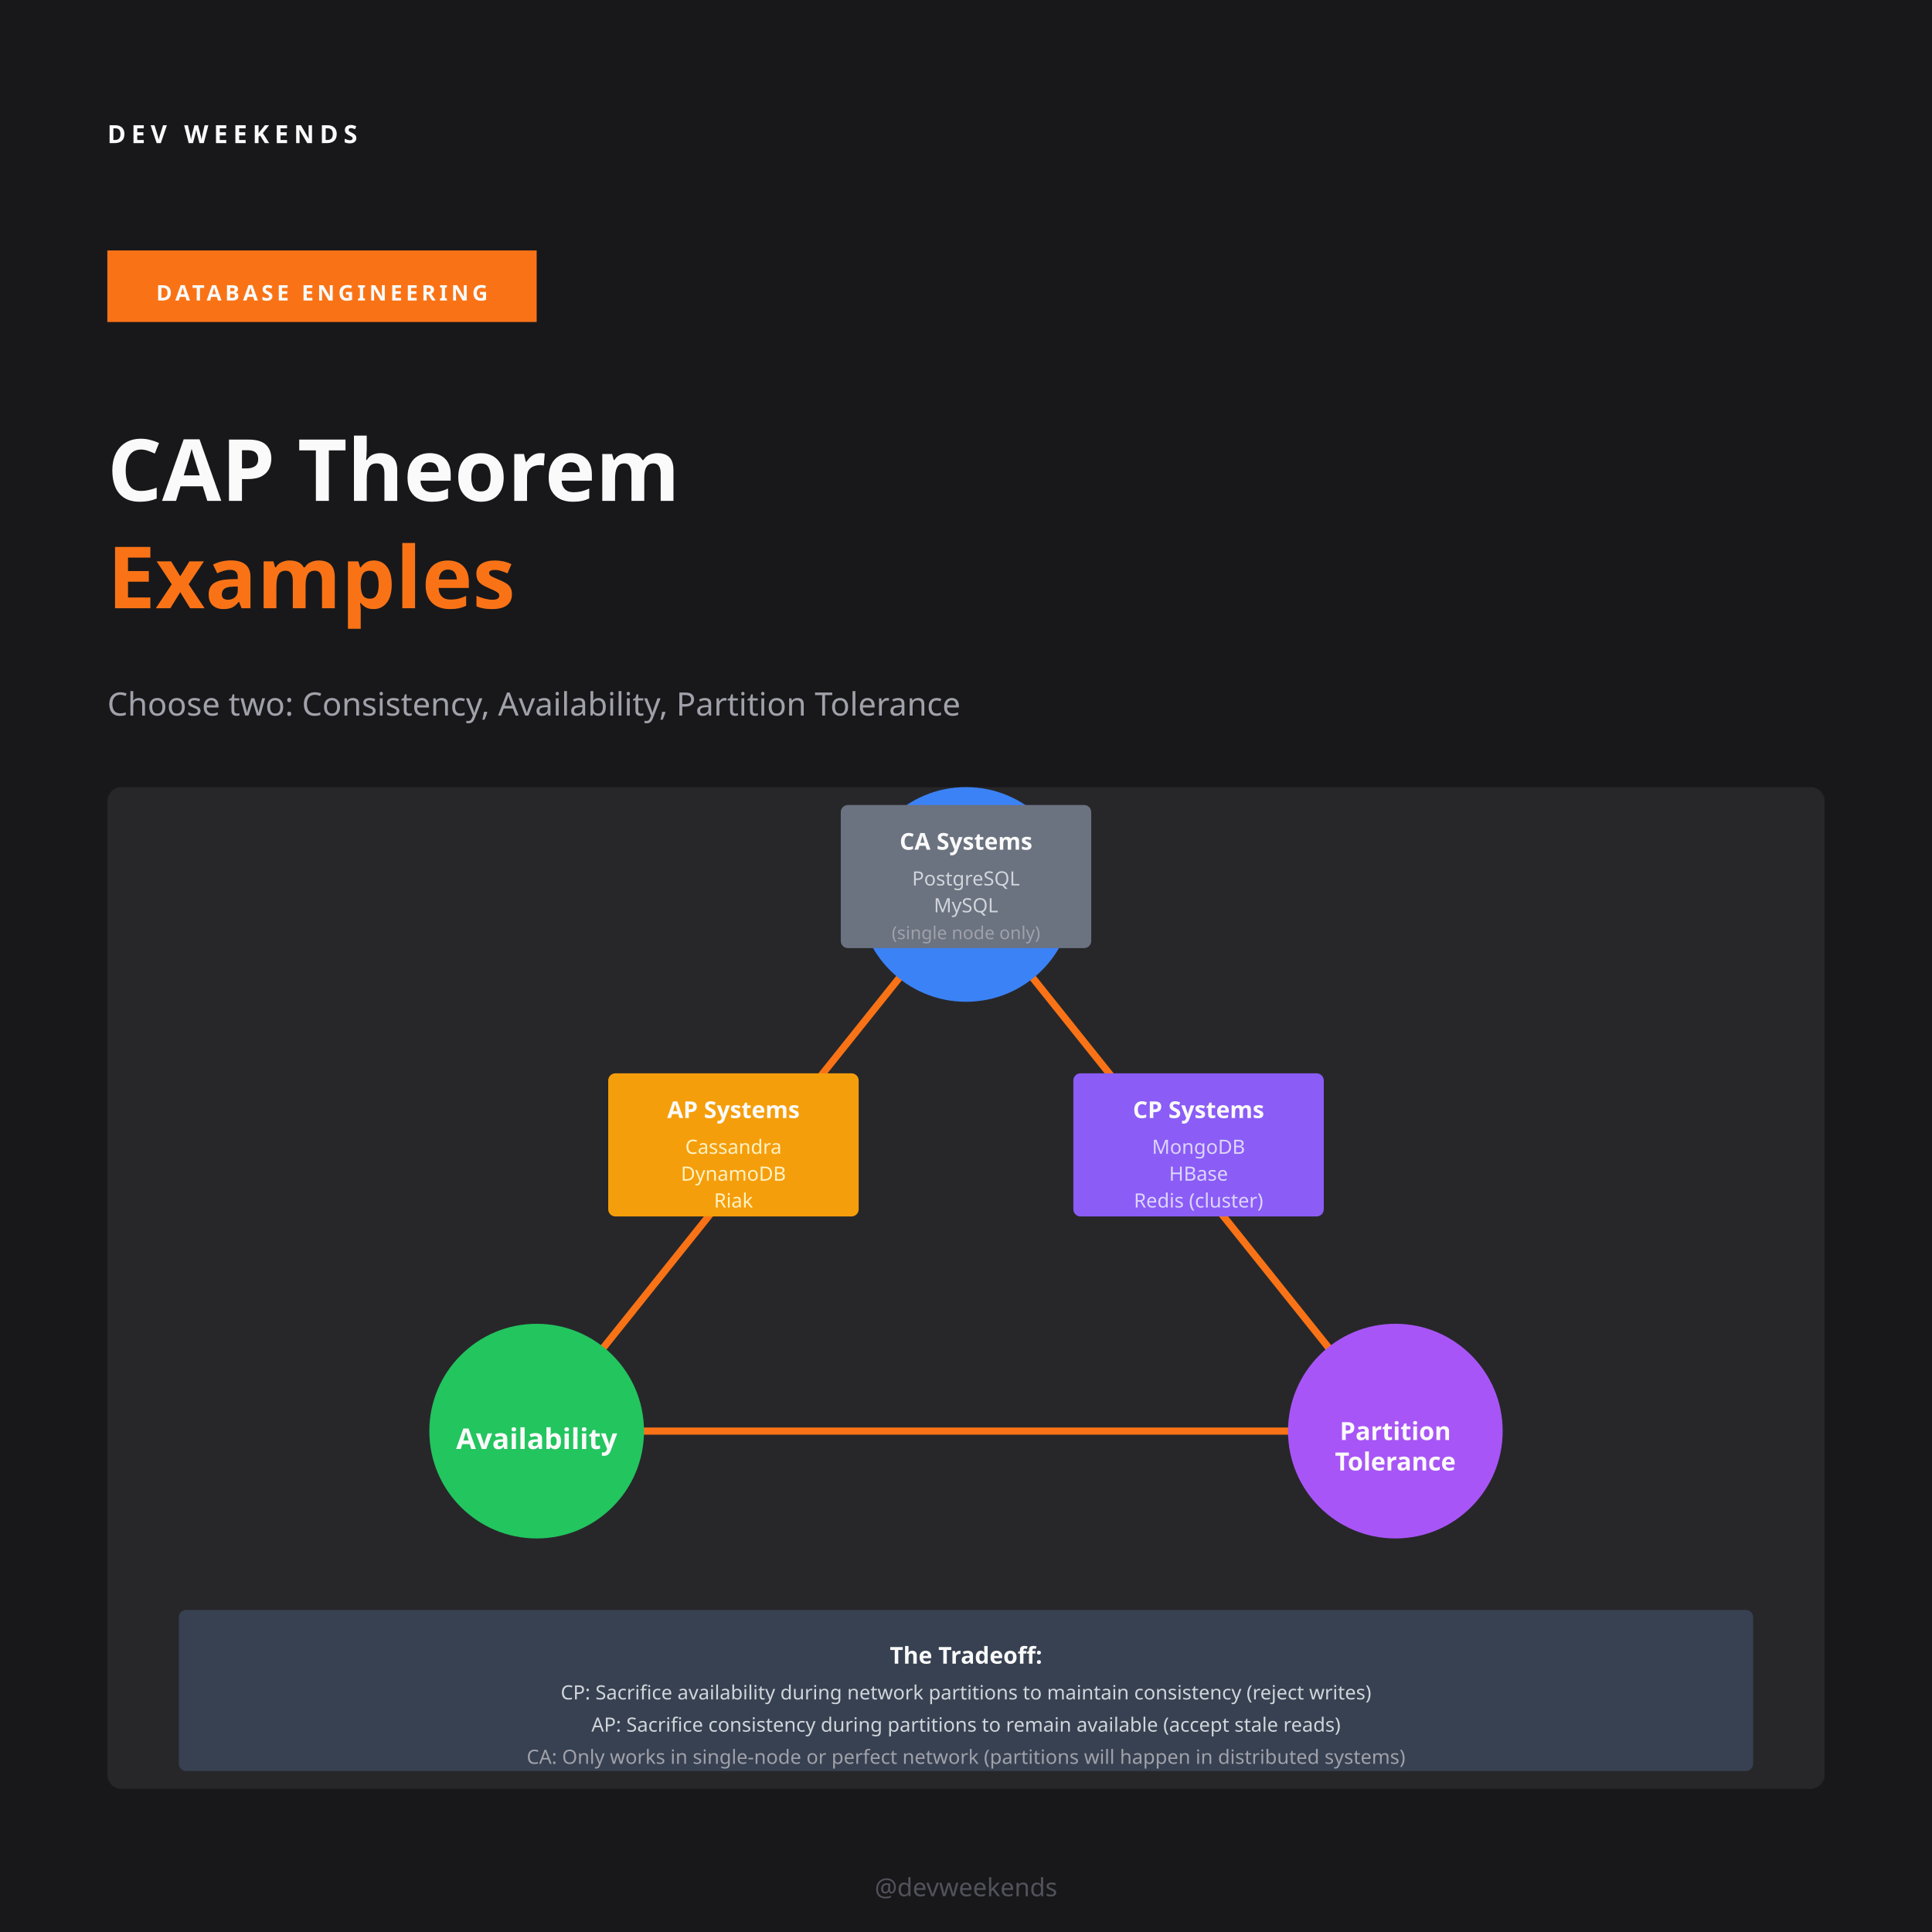
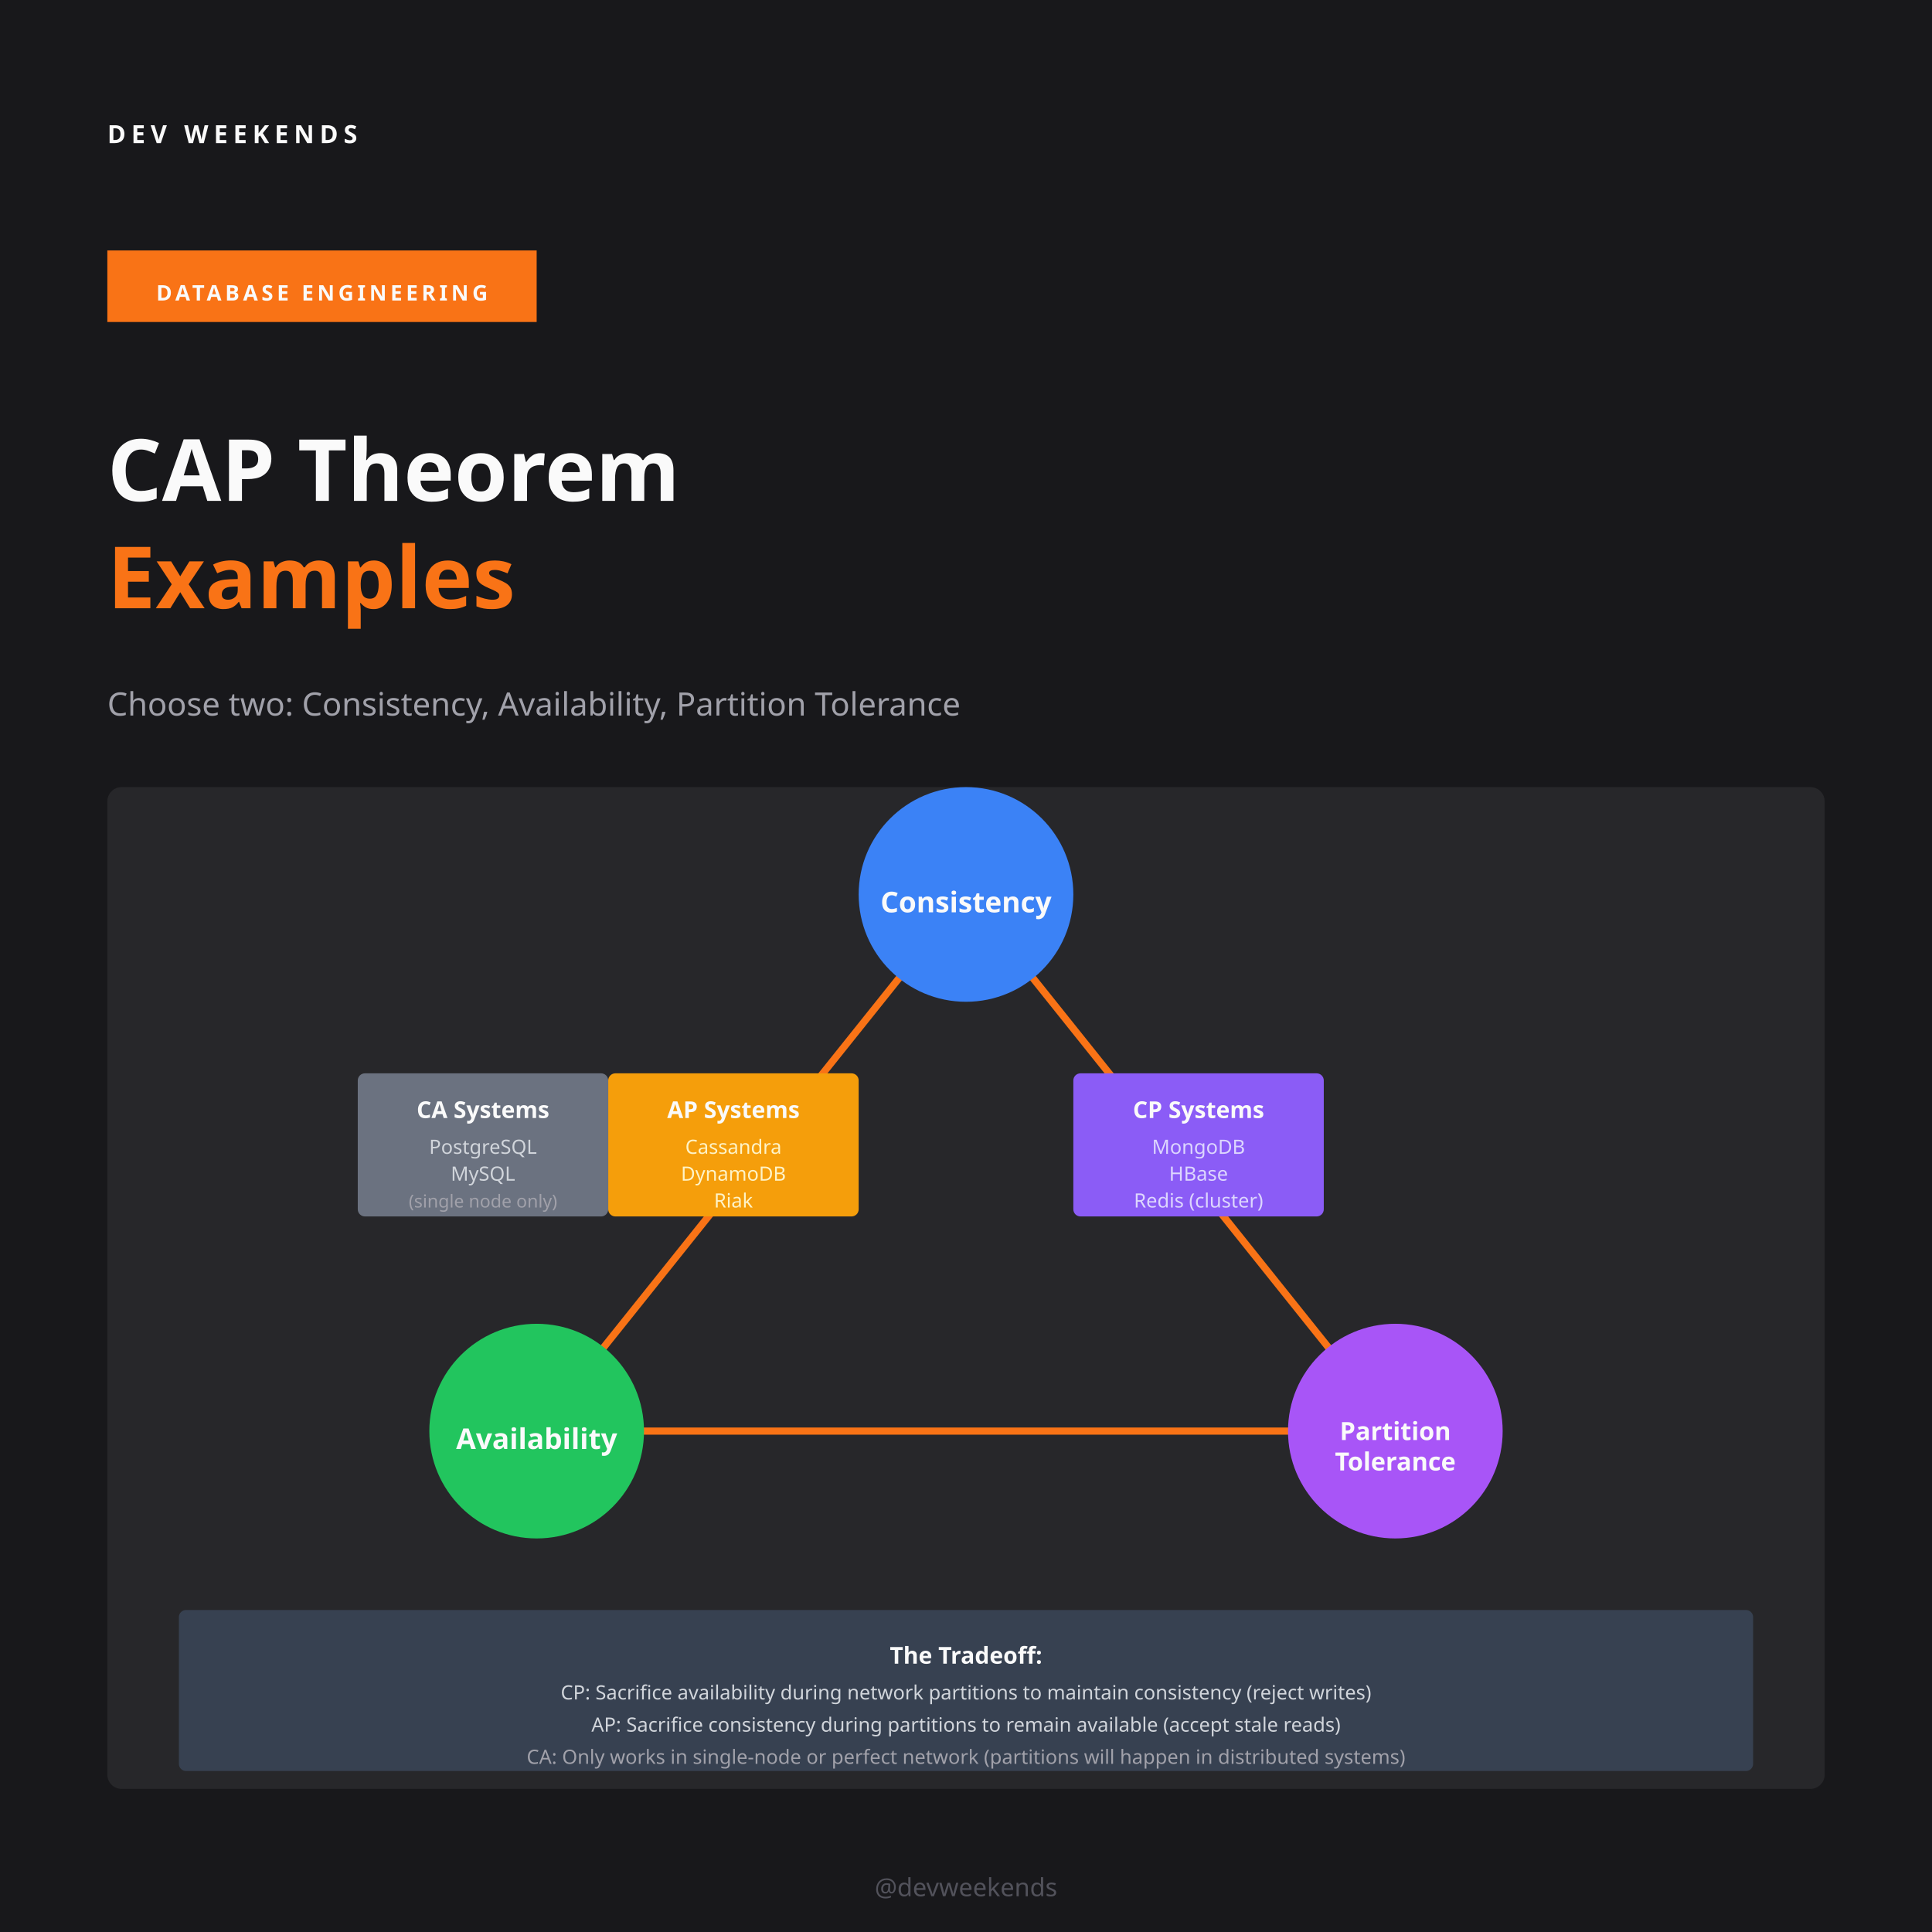
<svg xmlns="http://www.w3.org/2000/svg" width="1080" height="1080" viewBox="0 0 1080 1080" fill="none">
  <rect width="1080" height="1080" fill="#18181B" />
  <text x="60" y="80" font-family="system-ui, sans-serif" font-size="14" font-weight="600" fill="#FAFAFA" letter-spacing="3">DEV WEEKENDS</text>
  <rect x="60" y="140" width="240" height="40" fill="#F97316" />
  <text x="180" y="168" font-family="system-ui, sans-serif" font-size="12" font-weight="600" fill="#FAFAFA" text-anchor="middle" letter-spacing="2">DATABASE ENGINEERING</text>
  <text x="60" y="280" font-family="system-ui, sans-serif" font-size="48" font-weight="700" fill="#FAFAFA">CAP Theorem</text>
  <text x="60" y="340" font-family="system-ui, sans-serif" font-size="48" font-weight="700" fill="#F97316">Examples</text>
  <text x="60" y="400" font-family="system-ui, sans-serif" font-size="18" fill="#A1A1AA">Choose two: Consistency, Availability, Partition Tolerance</text>
  <rect x="60" y="440" width="960" height="560" fill="#27272A" rx="8" />
  <path d="M 540 500 L 300 800 L 780 800 Z" stroke="#F97316" stroke-width="4" fill="none" />
  <circle cx="540" cy="500" r="60" fill="#3B82F6" />
  <text x="540" y="510" font-family="system-ui, sans-serif" font-size="16" font-weight="700" fill="#FAFAFA" text-anchor="middle">Consistency</text>
  <circle cx="300" cy="800" r="60" fill="#22C55E" />
  <text x="300" y="810" font-family="system-ui, sans-serif" font-size="16" font-weight="700" fill="#FAFAFA" text-anchor="middle">Availability</text>
  <circle cx="780" cy="800" r="60" fill="#A855F7" />
  <text x="780" y="805" font-family="system-ui, sans-serif" font-size="14" font-weight="700" fill="#FAFAFA" text-anchor="middle">Partition</text>
  <text x="780" y="822" font-family="system-ui, sans-serif" font-size="14" font-weight="700" fill="#FAFAFA" text-anchor="middle">Tolerance</text>
  <rect x="600" y="600" width="140" height="80" fill="#8B5CF6" rx="4" />
  <text x="670" y="625" font-family="system-ui, sans-serif" font-size="13" font-weight="600" fill="#FAFAFA" text-anchor="middle">CP Systems</text>
  <text x="670" y="645" font-family="system-ui, sans-serif" font-size="11" fill="#DDD6FE" text-anchor="middle">MongoDB</text>
  <text x="670" y="660" font-family="system-ui, sans-serif" font-size="11" fill="#DDD6FE" text-anchor="middle">HBase</text>
  <text x="670" y="675" font-family="system-ui, sans-serif" font-size="11" fill="#DDD6FE" text-anchor="middle">Redis (cluster)</text>
  <rect x="340" y="600" width="140" height="80" fill="#F59E0B" rx="4" />
  <text x="410" y="625" font-family="system-ui, sans-serif" font-size="13" font-weight="600" fill="#FAFAFA" text-anchor="middle">AP Systems</text>
  <text x="410" y="645" font-family="system-ui, sans-serif" font-size="11" fill="#FEF3C7" text-anchor="middle">Cassandra</text>
  <text x="410" y="660" font-family="system-ui, sans-serif" font-size="11" fill="#FEF3C7" text-anchor="middle">DynamoDB</text>
  <text x="410" y="675" font-family="system-ui, sans-serif" font-size="11" fill="#FEF3C7" text-anchor="middle">Riak</text>
-   <rect x="470" y="450" width="140" height="80" fill="#6B7280" rx="4" />
-   <text x="540" y="475" font-family="system-ui, sans-serif" font-size="13" font-weight="600" fill="#FAFAFA" text-anchor="middle">CA Systems</text>
-   <text x="540" y="495" font-family="system-ui, sans-serif" font-size="11" fill="#D1D5DB" text-anchor="middle">PostgreSQL</text>
-   <text x="540" y="510" font-family="system-ui, sans-serif" font-size="11" fill="#D1D5DB" text-anchor="middle">MySQL</text>
-   <text x="540" y="525" font-family="system-ui, sans-serif" font-size="10" fill="#A1A1AA" text-anchor="middle">(single node only)</text>
+   <rect x="200" y="600" width="140" height="80" fill="#6B7280" rx="4" />
+   <text x="270" y="625" font-family="system-ui, sans-serif" font-size="13" font-weight="600" fill="#FAFAFA" text-anchor="middle">CA Systems</text>
+   <text x="270" y="645" font-family="system-ui, sans-serif" font-size="11" fill="#D1D5DB" text-anchor="middle">PostgreSQL</text>
+   <text x="270" y="660" font-family="system-ui, sans-serif" font-size="11" fill="#D1D5DB" text-anchor="middle">MySQL</text>
+   <text x="270" y="675" font-family="system-ui, sans-serif" font-size="10" fill="#A1A1AA" text-anchor="middle">(single node only)</text>
  <rect x="100" y="900" width="880" height="90" fill="#374151" rx="4" />
  <text x="540" y="930" font-family="system-ui, sans-serif" font-size="13" font-weight="600" fill="#FAFAFA" text-anchor="middle">The Tradeoff:</text>
  <text x="540" y="950" font-family="system-ui, sans-serif" font-size="11" fill="#D1D5DB" text-anchor="middle">CP: Sacrifice availability during network partitions to maintain consistency (reject writes)</text>
  <text x="540" y="968" font-family="system-ui, sans-serif" font-size="11" fill="#D1D5DB" text-anchor="middle">AP: Sacrifice consistency during partitions to remain available (accept stale reads)</text>
  <text x="540" y="986" font-family="system-ui, sans-serif" font-size="11" fill="#A1A1AA" text-anchor="middle">CA: Only works in single-node or perfect network (partitions will happen in distributed systems)</text>
  <text x="540" y="1060" font-family="system-ui, sans-serif" font-size="14" fill="#52525B" text-anchor="middle">@devweekends</text>
</svg>
